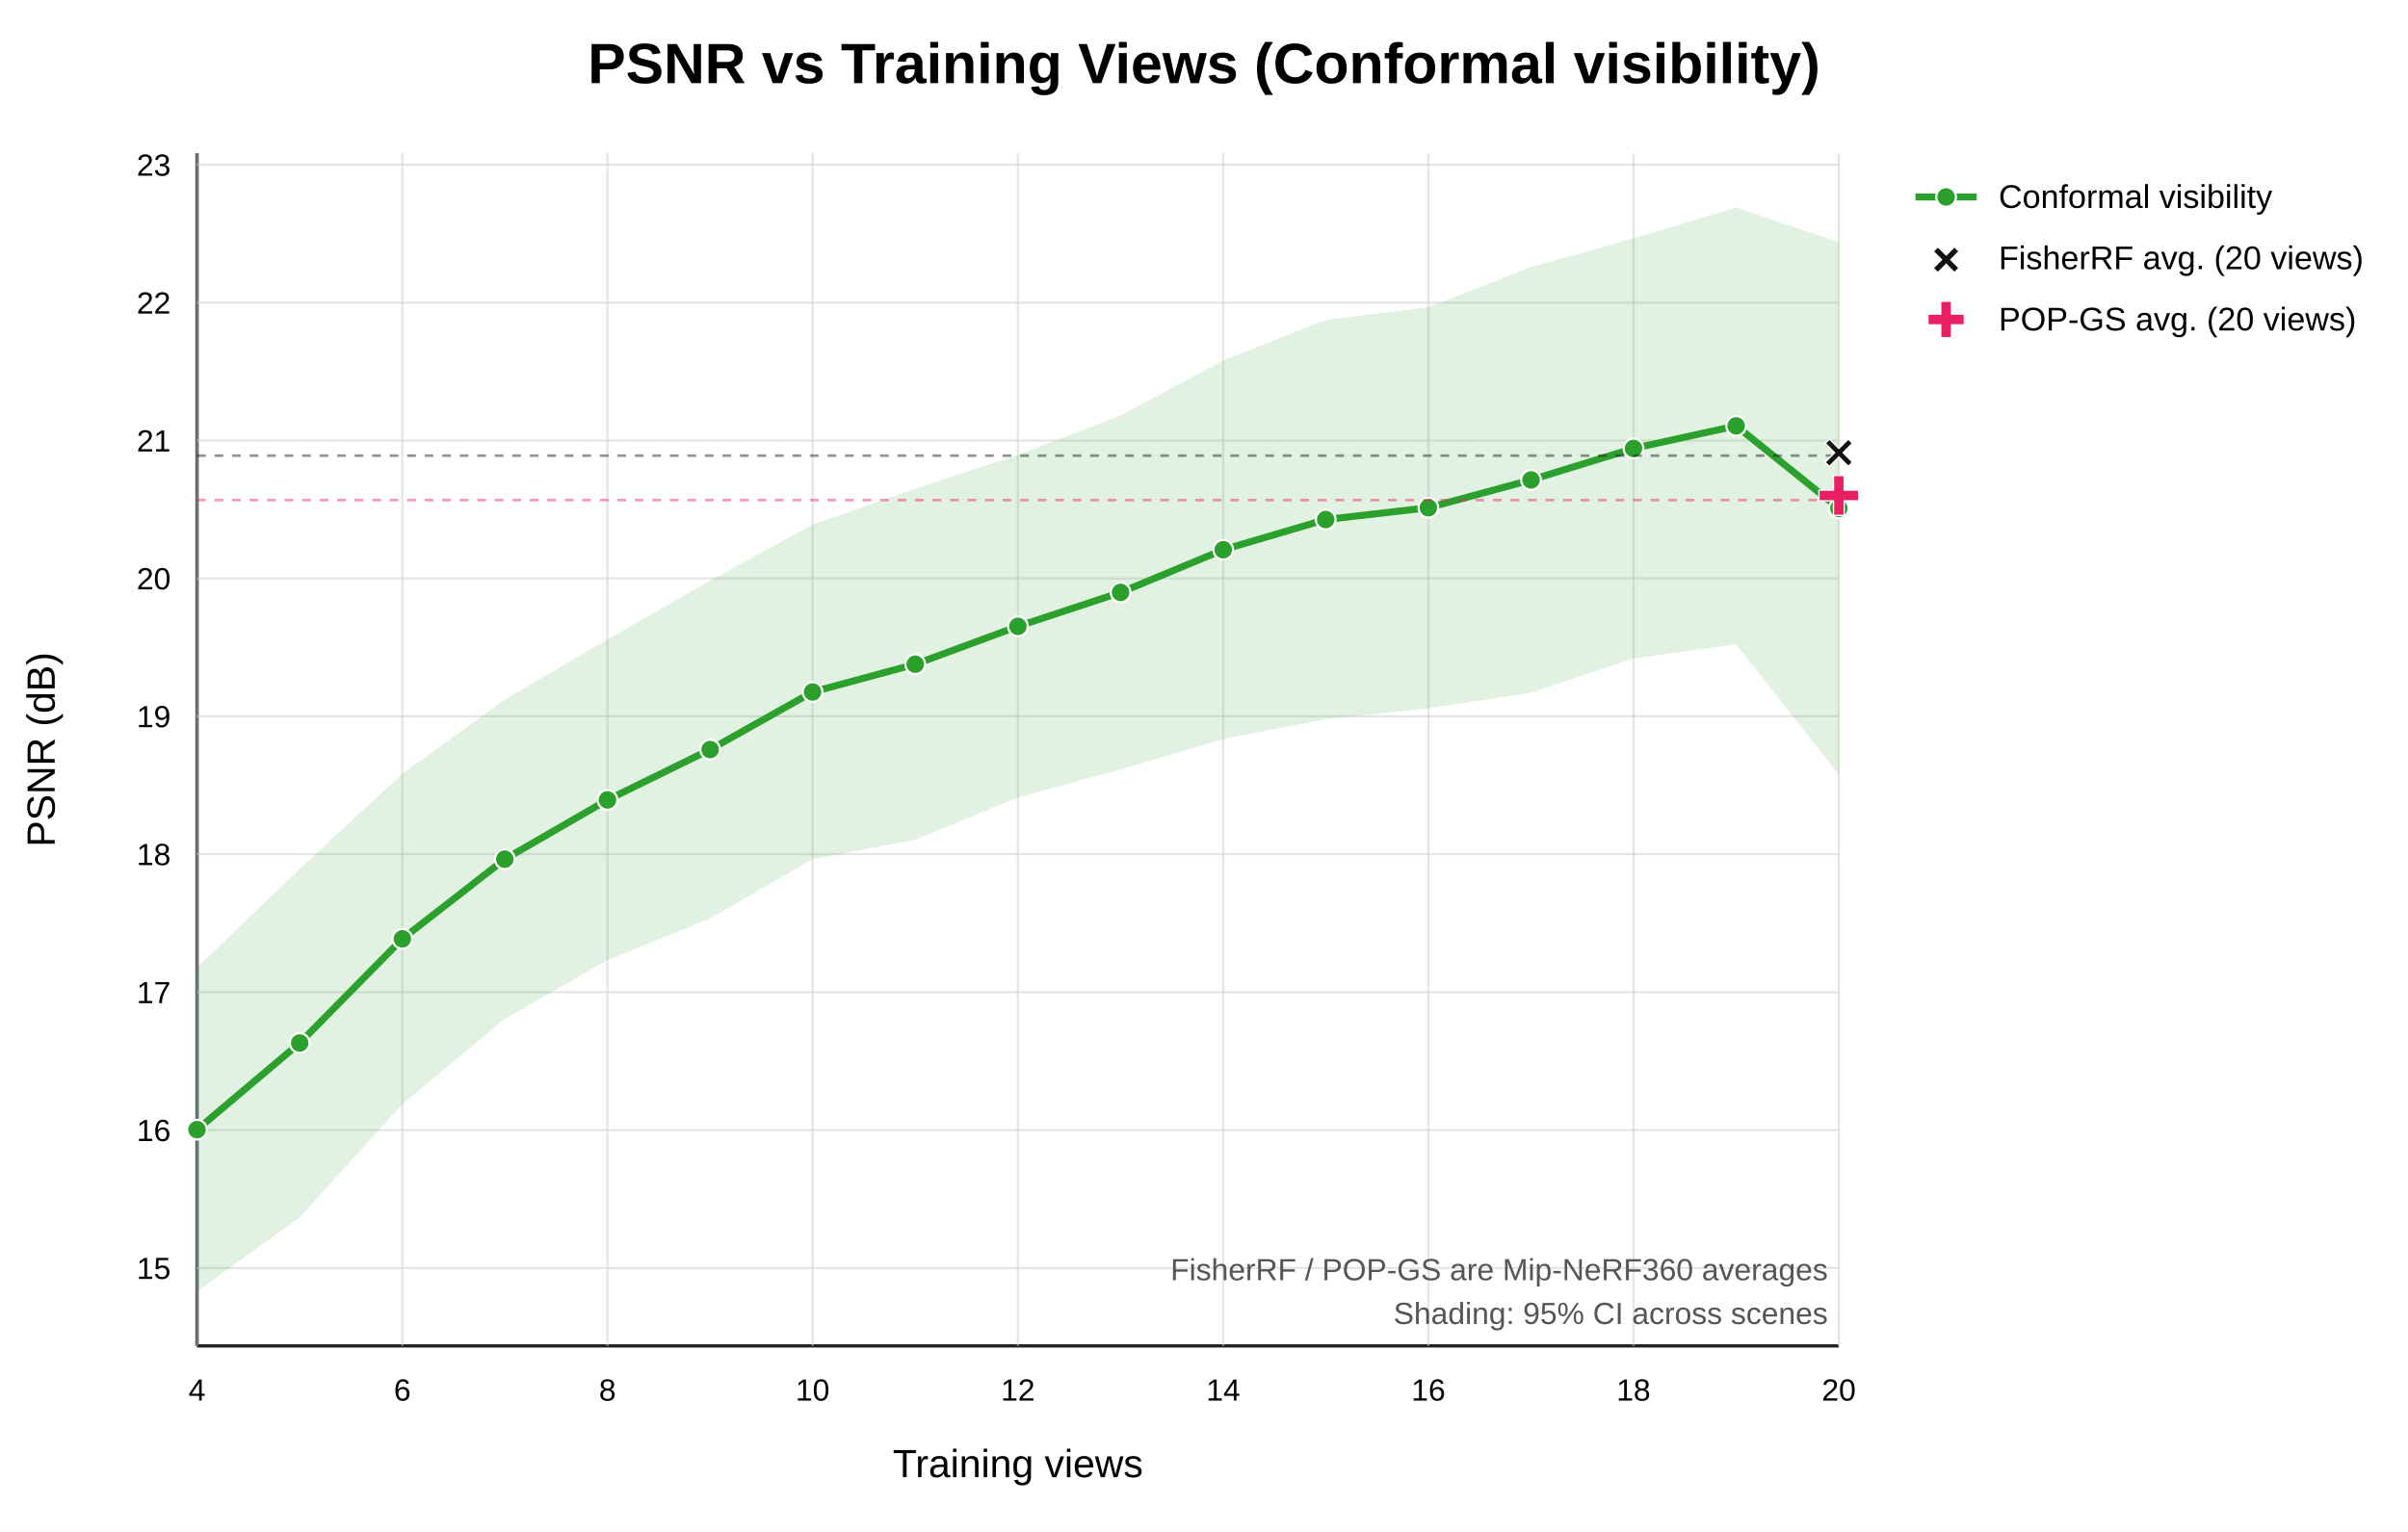
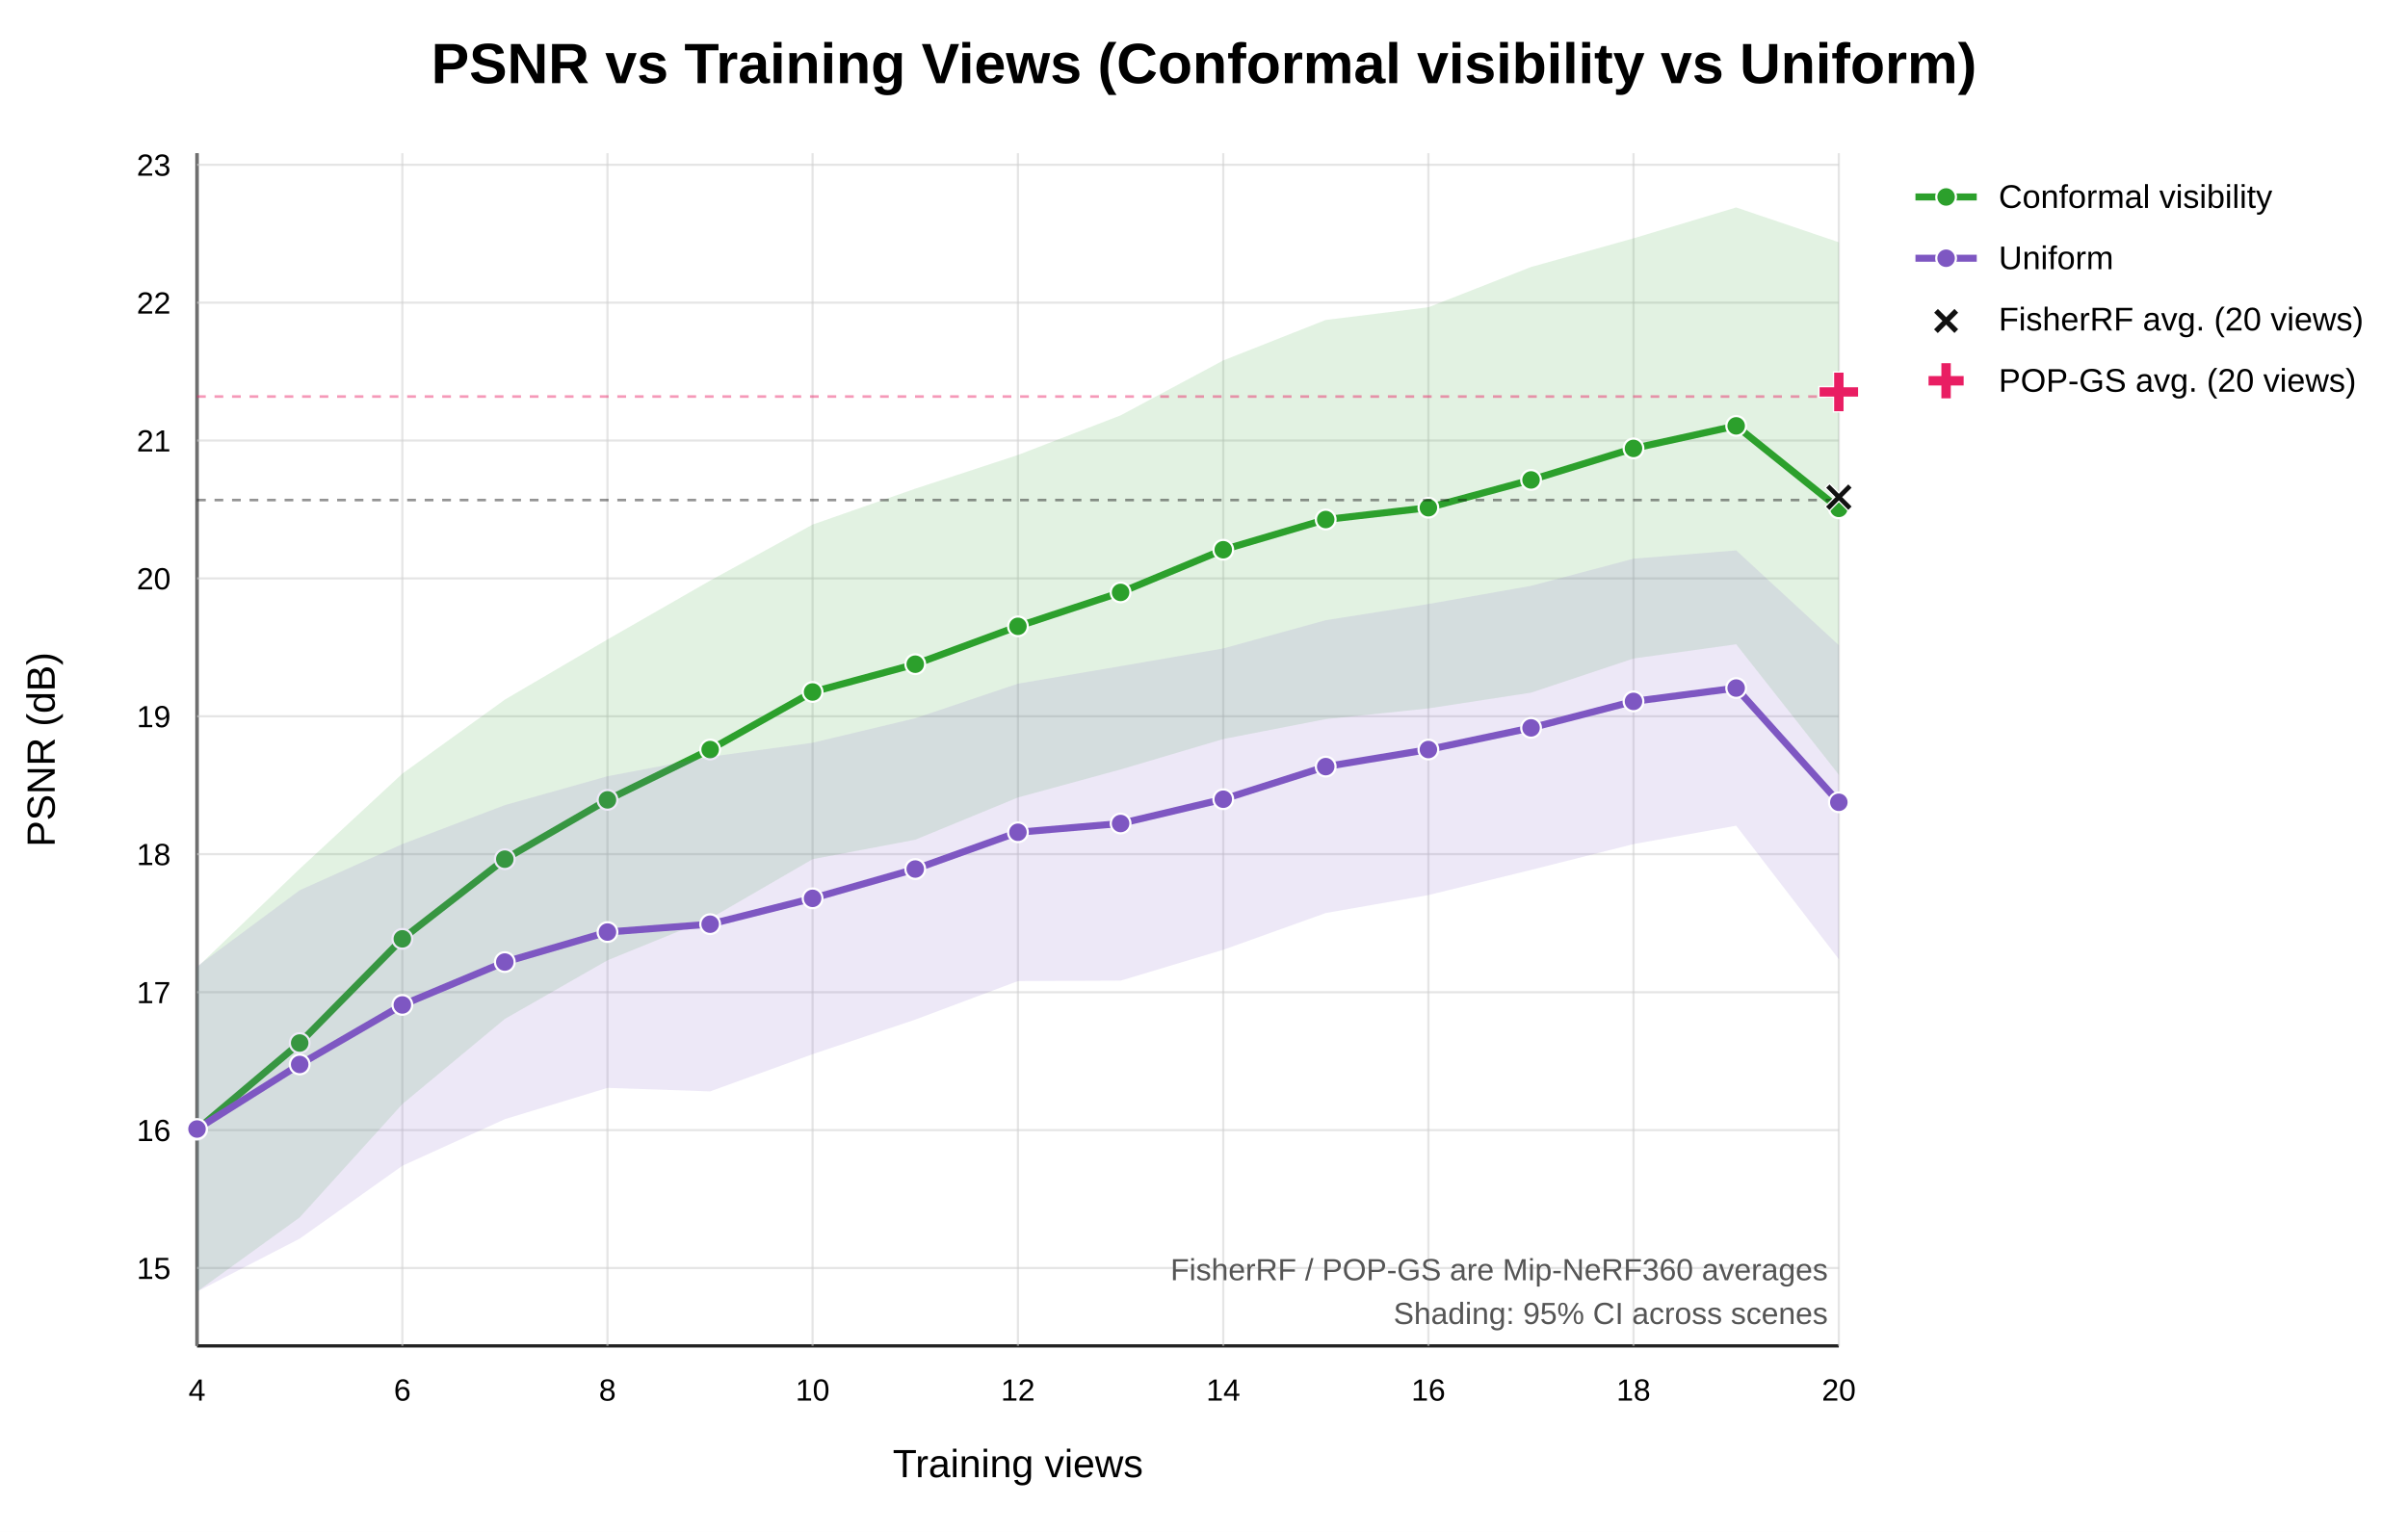
<svg xmlns="http://www.w3.org/2000/svg" width="1100" height="700" viewBox="0 0 1100 700">
  <style>text{font-family:Arial,Helvetica,sans-serif}.title{font-size:26px;font-weight:700}.label{font-size:18px}.tick{font-size:14px}.legend{font-size:15px}</style>
  <rect width="100%" height="100%" fill="white" />
-   <text x="550.0" y="38" text-anchor="middle" class="title">PSNR vs Training Views (Conformal visibility)</text>
+   <text x="550.0" y="38" text-anchor="middle" class="title">PSNR vs Training Views (Conformal visibility vs Uniform)</text>
  <line x1="90" y1="615" x2="840" y2="615" stroke="#222" stroke-width="1.5" />
  <line x1="90" y1="70" x2="90" y2="615" stroke="#222" stroke-width="1.5" />
  <line x1="90.0" y1="70" x2="90.0" y2="615" stroke="#d0d0d0" stroke-opacity="0.55" />
  <text x="90.0" y="640" text-anchor="middle" class="tick">4</text>
  <line x1="183.8" y1="70" x2="183.8" y2="615" stroke="#d0d0d0" stroke-opacity="0.55" />
  <text x="183.8" y="640" text-anchor="middle" class="tick">6</text>
  <line x1="277.5" y1="70" x2="277.5" y2="615" stroke="#d0d0d0" stroke-opacity="0.55" />
  <text x="277.5" y="640" text-anchor="middle" class="tick">8</text>
  <line x1="371.2" y1="70" x2="371.2" y2="615" stroke="#d0d0d0" stroke-opacity="0.55" />
  <text x="371.2" y="640" text-anchor="middle" class="tick">10</text>
  <line x1="465.0" y1="70" x2="465.0" y2="615" stroke="#d0d0d0" stroke-opacity="0.55" />
  <text x="465.0" y="640" text-anchor="middle" class="tick">12</text>
  <line x1="558.8" y1="70" x2="558.8" y2="615" stroke="#d0d0d0" stroke-opacity="0.55" />
  <text x="558.8" y="640" text-anchor="middle" class="tick">14</text>
  <line x1="652.5" y1="70" x2="652.5" y2="615" stroke="#d0d0d0" stroke-opacity="0.55" />
  <text x="652.5" y="640" text-anchor="middle" class="tick">16</text>
  <line x1="746.2" y1="70" x2="746.2" y2="615" stroke="#d0d0d0" stroke-opacity="0.55" />
  <text x="746.2" y="640" text-anchor="middle" class="tick">18</text>
  <line x1="840.0" y1="70" x2="840.0" y2="615" stroke="#d0d0d0" stroke-opacity="0.55" />
  <text x="840.0" y="640" text-anchor="middle" class="tick">20</text>
  <line x1="90" y1="579.4" x2="840" y2="579.4" stroke="#d0d0d0" stroke-opacity="0.55" />
  <text x="78" y="584.4" text-anchor="end" class="tick">15</text>
  <line x1="90" y1="516.4" x2="840" y2="516.4" stroke="#d0d0d0" stroke-opacity="0.55" />
  <text x="78" y="521.4" text-anchor="end" class="tick">16</text>
  <line x1="90" y1="453.4" x2="840" y2="453.4" stroke="#d0d0d0" stroke-opacity="0.55" />
  <text x="78" y="458.4" text-anchor="end" class="tick">17</text>
  <line x1="90" y1="390.3" x2="840" y2="390.3" stroke="#d0d0d0" stroke-opacity="0.55" />
  <text x="78" y="395.3" text-anchor="end" class="tick">18</text>
  <line x1="90" y1="327.3" x2="840" y2="327.3" stroke="#d0d0d0" stroke-opacity="0.55" />
  <text x="78" y="332.3" text-anchor="end" class="tick">19</text>
  <line x1="90" y1="264.3" x2="840" y2="264.3" stroke="#d0d0d0" stroke-opacity="0.55" />
  <text x="78" y="269.3" text-anchor="end" class="tick">20</text>
  <line x1="90" y1="201.3" x2="840" y2="201.3" stroke="#d0d0d0" stroke-opacity="0.55" />
  <text x="78" y="206.3" text-anchor="end" class="tick">21</text>
  <line x1="90" y1="138.3" x2="840" y2="138.3" stroke="#d0d0d0" stroke-opacity="0.55" />
  <text x="78" y="143.3" text-anchor="end" class="tick">22</text>
  <line x1="90" y1="75.3" x2="840" y2="75.3" stroke="#d0d0d0" stroke-opacity="0.55" />
  <text x="78" y="80.3" text-anchor="end" class="tick">23</text>
  <text x="465.0" y="675" text-anchor="middle" class="label">Training views</text>
  <text x="25" y="342.5" transform="rotate(-90 25 342.5)" text-anchor="middle" class="label">PSNR (dB)</text>
  <polygon points="90.0,442.1 136.9,397.0 183.8,353.5 230.6,319.7 277.5,292.2 324.4,265.3 371.2,239.7 418.1,223.3 465.0,207.9 511.9,189.8 558.8,164.7 605.6,146.2 652.5,140.4 699.4,122.0 746.2,108.9 793.1,94.8 840.0,110.7 840.0,354.0 793.1,294.4 746.2,300.9 699.4,316.5 652.5,323.7 605.6,328.6 558.8,337.7 511.9,351.6 465.0,364.4 418.1,383.7 371.2,392.6 324.4,419.7 277.5,438.8 230.6,465.6 183.8,504.5 136.9,556.3 90.0,590.2" fill="rgba(44,160,44,0.14)" stroke="none" />
  <polyline points="90.0,516.2 136.9,476.6 183.8,429.0 230.6,392.6 277.5,365.5 324.4,342.5 371.2,316.2 418.1,303.5 465.0,286.2 511.9,270.7 558.8,251.2 605.6,237.4 652.5,232.0 699.4,219.3 746.2,204.9 793.1,194.6 840.0,232.3" fill="none" stroke="#2ca02c" stroke-width="3.2" />
  <circle cx="90.0" cy="516.2" r="4.5" fill="#2ca02c" stroke="white" stroke-width="1" />
  <circle cx="136.9" cy="476.6" r="4.5" fill="#2ca02c" stroke="white" stroke-width="1" />
  <circle cx="183.8" cy="429.0" r="4.5" fill="#2ca02c" stroke="white" stroke-width="1" />
  <circle cx="230.6" cy="392.6" r="4.5" fill="#2ca02c" stroke="white" stroke-width="1" />
  <circle cx="277.5" cy="365.5" r="4.5" fill="#2ca02c" stroke="white" stroke-width="1" />
  <circle cx="324.4" cy="342.5" r="4.5" fill="#2ca02c" stroke="white" stroke-width="1" />
  <circle cx="371.2" cy="316.2" r="4.5" fill="#2ca02c" stroke="white" stroke-width="1" />
  <circle cx="418.1" cy="303.5" r="4.5" fill="#2ca02c" stroke="white" stroke-width="1" />
  <circle cx="465.0" cy="286.2" r="4.5" fill="#2ca02c" stroke="white" stroke-width="1" />
  <circle cx="511.9" cy="270.7" r="4.5" fill="#2ca02c" stroke="white" stroke-width="1" />
  <circle cx="558.8" cy="251.2" r="4.5" fill="#2ca02c" stroke="white" stroke-width="1" />
  <circle cx="605.6" cy="237.4" r="4.5" fill="#2ca02c" stroke="white" stroke-width="1" />
  <circle cx="652.5" cy="232.0" r="4.5" fill="#2ca02c" stroke="white" stroke-width="1" />
  <circle cx="699.4" cy="219.3" r="4.5" fill="#2ca02c" stroke="white" stroke-width="1" />
  <circle cx="746.2" cy="204.9" r="4.5" fill="#2ca02c" stroke="white" stroke-width="1" />
  <circle cx="793.1" cy="194.6" r="4.5" fill="#2ca02c" stroke="white" stroke-width="1" />
  <circle cx="840.0" cy="232.3" r="4.5" fill="#2ca02c" stroke="white" stroke-width="1" />
  <line x1="875" y1="90" x2="903" y2="90" stroke="#2ca02c" stroke-width="3.2" />
  <circle cx="889" cy="90" r="4.5" fill="#2ca02c" stroke="white" stroke-width="1" />
  <text x="913" y="95" class="legend">Conformal visibility</text>
-   <line x1="90" y1="208.2" x2="840" y2="208.2" stroke="#111111" stroke-width="1.2" stroke-dasharray="4 4" stroke-opacity="0.45" />
-   <text x="840.0" y="215.2" text-anchor="middle" font-size="25" font-weight="700" fill="#111111" stroke="white" stroke-width="0.6">×</text>
-   <text x="889" y="126" text-anchor="middle" font-size="22" font-weight="700" fill="#111111">×</text>
-   <text x="913" y="123" class="legend">FisherRF avg. (20 views)</text>
-   <line x1="90" y1="228.5" x2="840" y2="228.5" stroke="#e91e63" stroke-width="1.2" stroke-dasharray="4 4" stroke-opacity="0.45" />
-   <text x="840.0" y="235.5" text-anchor="middle" font-size="25" font-weight="700" fill="#e91e63" stroke="white" stroke-width="0.6">✚</text>
-   <text x="889" y="154" text-anchor="middle" font-size="22" font-weight="700" fill="#e91e63">✚</text>
-   <text x="913" y="151" class="legend">POP-GS avg. (20 views)</text>
+   <polygon points="90.0,441.6 136.9,406.8 183.8,385.7 230.6,367.9 277.5,354.7 324.4,345.8 371.2,339.4 418.1,328.2 465.0,312.4 511.9,304.4 558.8,296.3 605.6,283.4 652.5,276.0 699.4,267.7 746.2,255.3 793.1,251.5 840.0,294.8 840.0,438.3 793.1,377.3 746.2,385.7 699.4,397.5 652.5,409.0 605.6,417.2 558.8,434.0 511.9,448.1 465.0,448.3 418.1,465.9 371.2,481.7 324.4,498.7 277.5,497.1 230.6,511.4 183.8,532.7 136.9,566.0 90.0,590.2" fill="rgba(126,87,194,0.14)" stroke="none" />
+   <polyline points="90.0,515.9 136.9,486.4 183.8,459.2 230.6,439.6 277.5,425.9 324.4,422.3 371.2,410.5 418.1,397.1 465.0,380.3 511.9,376.3 558.8,365.2 605.6,350.3 652.5,342.5 699.4,332.6 746.2,320.5 793.1,314.4 840.0,366.6" fill="none" stroke="#7e57c2" stroke-width="3.2" />
+   <circle cx="90.0" cy="515.9" r="4.5" fill="#7e57c2" stroke="white" stroke-width="1" />
+   <circle cx="136.9" cy="486.4" r="4.5" fill="#7e57c2" stroke="white" stroke-width="1" />
+   <circle cx="183.8" cy="459.2" r="4.5" fill="#7e57c2" stroke="white" stroke-width="1" />
+   <circle cx="230.6" cy="439.6" r="4.5" fill="#7e57c2" stroke="white" stroke-width="1" />
+   <circle cx="277.5" cy="425.9" r="4.5" fill="#7e57c2" stroke="white" stroke-width="1" />
+   <circle cx="324.4" cy="422.3" r="4.5" fill="#7e57c2" stroke="white" stroke-width="1" />
+   <circle cx="371.2" cy="410.5" r="4.5" fill="#7e57c2" stroke="white" stroke-width="1" />
+   <circle cx="418.1" cy="397.1" r="4.5" fill="#7e57c2" stroke="white" stroke-width="1" />
+   <circle cx="465.0" cy="380.3" r="4.5" fill="#7e57c2" stroke="white" stroke-width="1" />
+   <circle cx="511.9" cy="376.3" r="4.5" fill="#7e57c2" stroke="white" stroke-width="1" />
+   <circle cx="558.8" cy="365.2" r="4.5" fill="#7e57c2" stroke="white" stroke-width="1" />
+   <circle cx="605.6" cy="350.3" r="4.5" fill="#7e57c2" stroke="white" stroke-width="1" />
+   <circle cx="652.5" cy="342.5" r="4.5" fill="#7e57c2" stroke="white" stroke-width="1" />
+   <circle cx="699.4" cy="332.6" r="4.5" fill="#7e57c2" stroke="white" stroke-width="1" />
+   <circle cx="746.2" cy="320.5" r="4.5" fill="#7e57c2" stroke="white" stroke-width="1" />
+   <circle cx="793.1" cy="314.4" r="4.5" fill="#7e57c2" stroke="white" stroke-width="1" />
+   <circle cx="840.0" cy="366.6" r="4.5" fill="#7e57c2" stroke="white" stroke-width="1" />
+   <line x1="875" y1="118" x2="903" y2="118" stroke="#7e57c2" stroke-width="3.2" />
+   <circle cx="889" cy="118" r="4.5" fill="#7e57c2" stroke="white" stroke-width="1" />
+   <text x="913" y="123" class="legend">Uniform</text>
+   <line x1="90" y1="228.5" x2="840" y2="228.5" stroke="#111111" stroke-width="1.2" stroke-dasharray="4 4" stroke-opacity="0.45" />
+   <text x="840.0" y="235.5" text-anchor="middle" font-size="25" font-weight="700" fill="#111111" stroke="white" stroke-width="0.6">×</text>
+   <text x="889" y="154" text-anchor="middle" font-size="22" font-weight="700" fill="#111111">×</text>
+   <text x="913" y="151" class="legend">FisherRF avg. (20 views)</text>
+   <line x1="90" y1="181.2" x2="840" y2="181.2" stroke="#e91e63" stroke-width="1.2" stroke-dasharray="4 4" stroke-opacity="0.45" />
+   <text x="840.0" y="188.2" text-anchor="middle" font-size="25" font-weight="700" fill="#e91e63" stroke="white" stroke-width="0.6">✚</text>
+   <text x="889" y="182" text-anchor="middle" font-size="22" font-weight="700" fill="#e91e63">✚</text>
+   <text x="913" y="179" class="legend">POP-GS avg. (20 views)</text>
  <text x="835" y="605" text-anchor="end" class="tick" fill="#555">Shading: 95% CI across scenes</text>
  <text x="835" y="585" text-anchor="end" class="tick" fill="#555">FisherRF / POP-GS are Mip-NeRF360 averages</text>
</svg>
